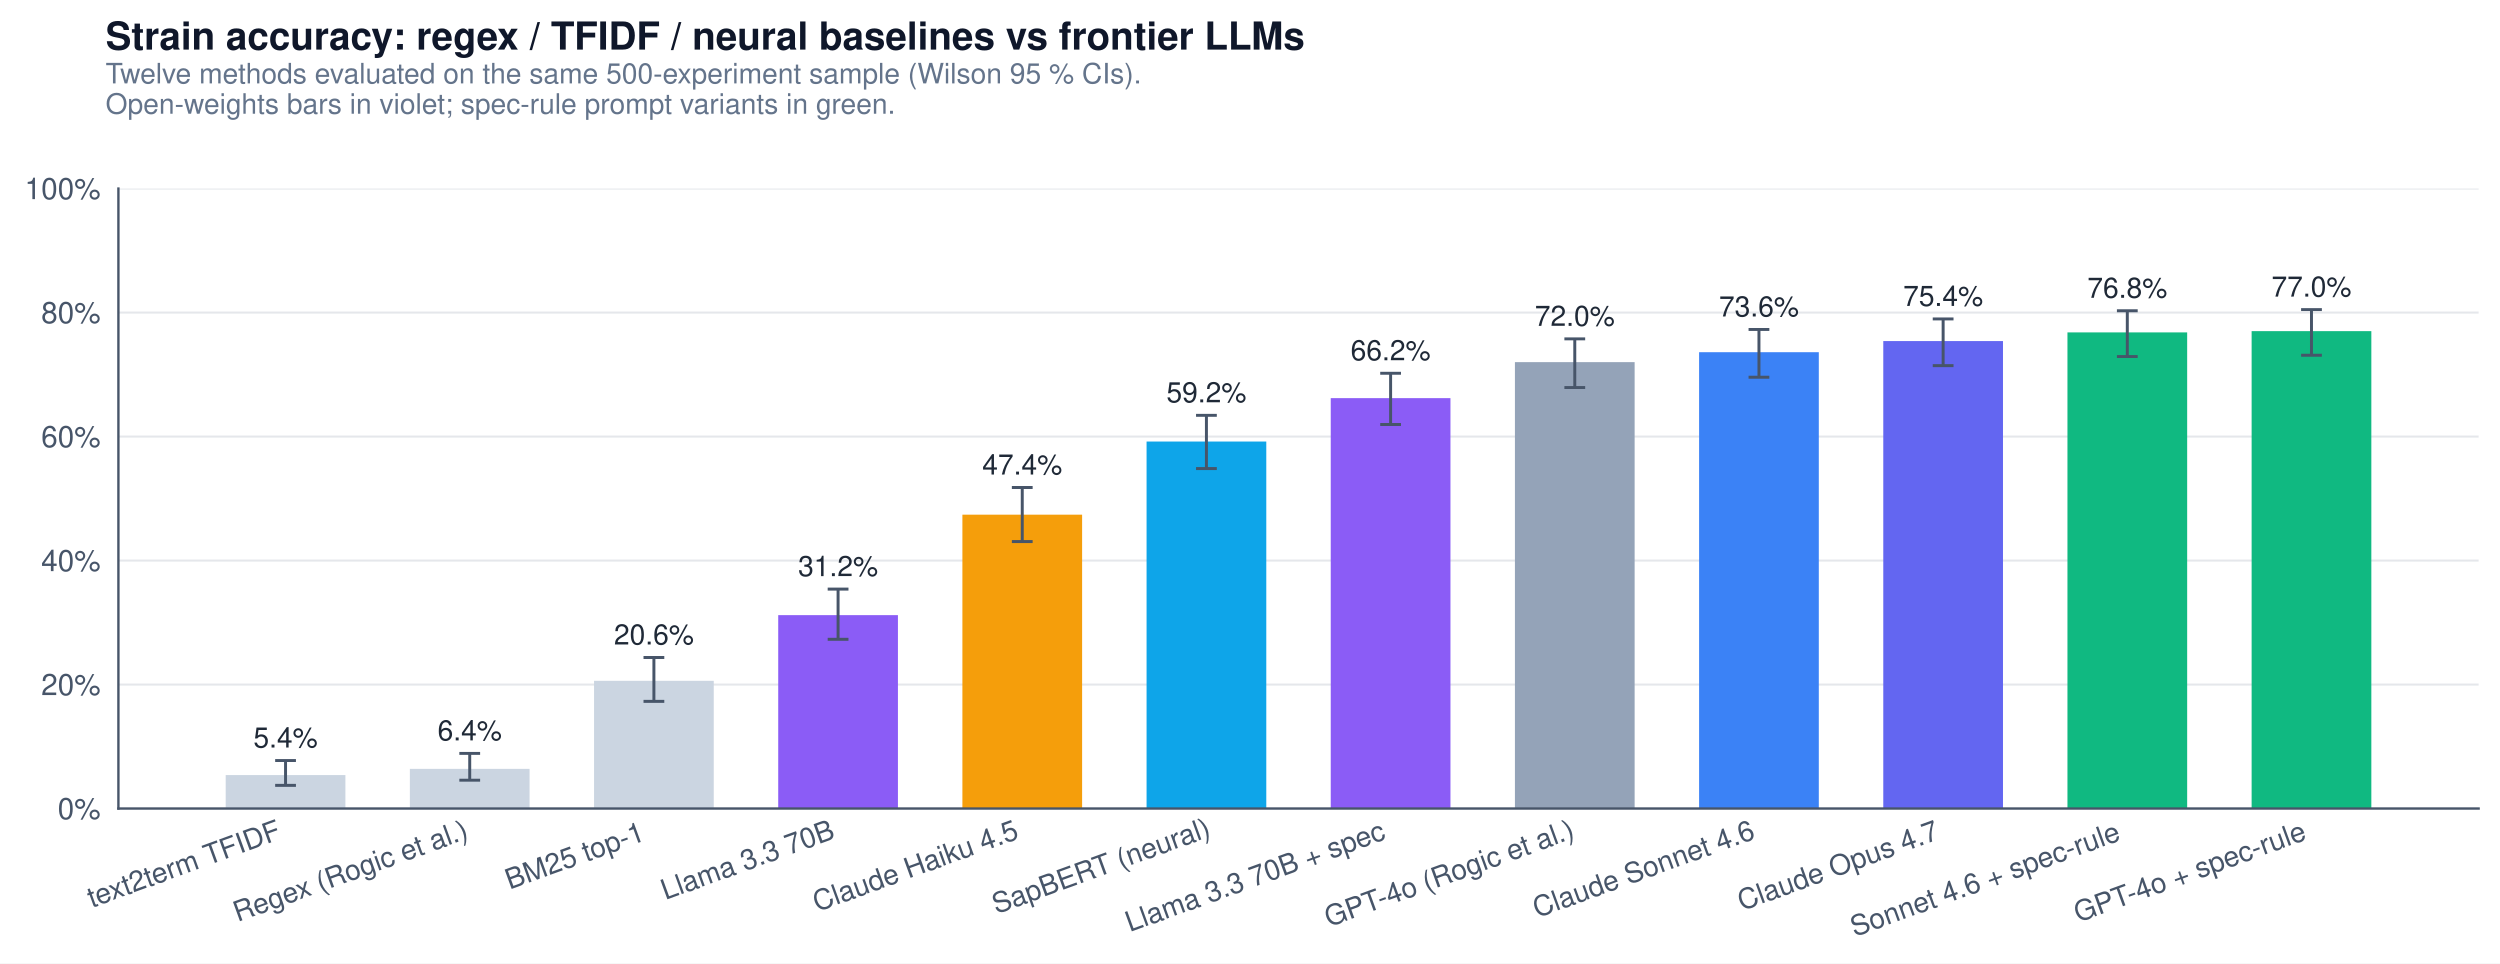
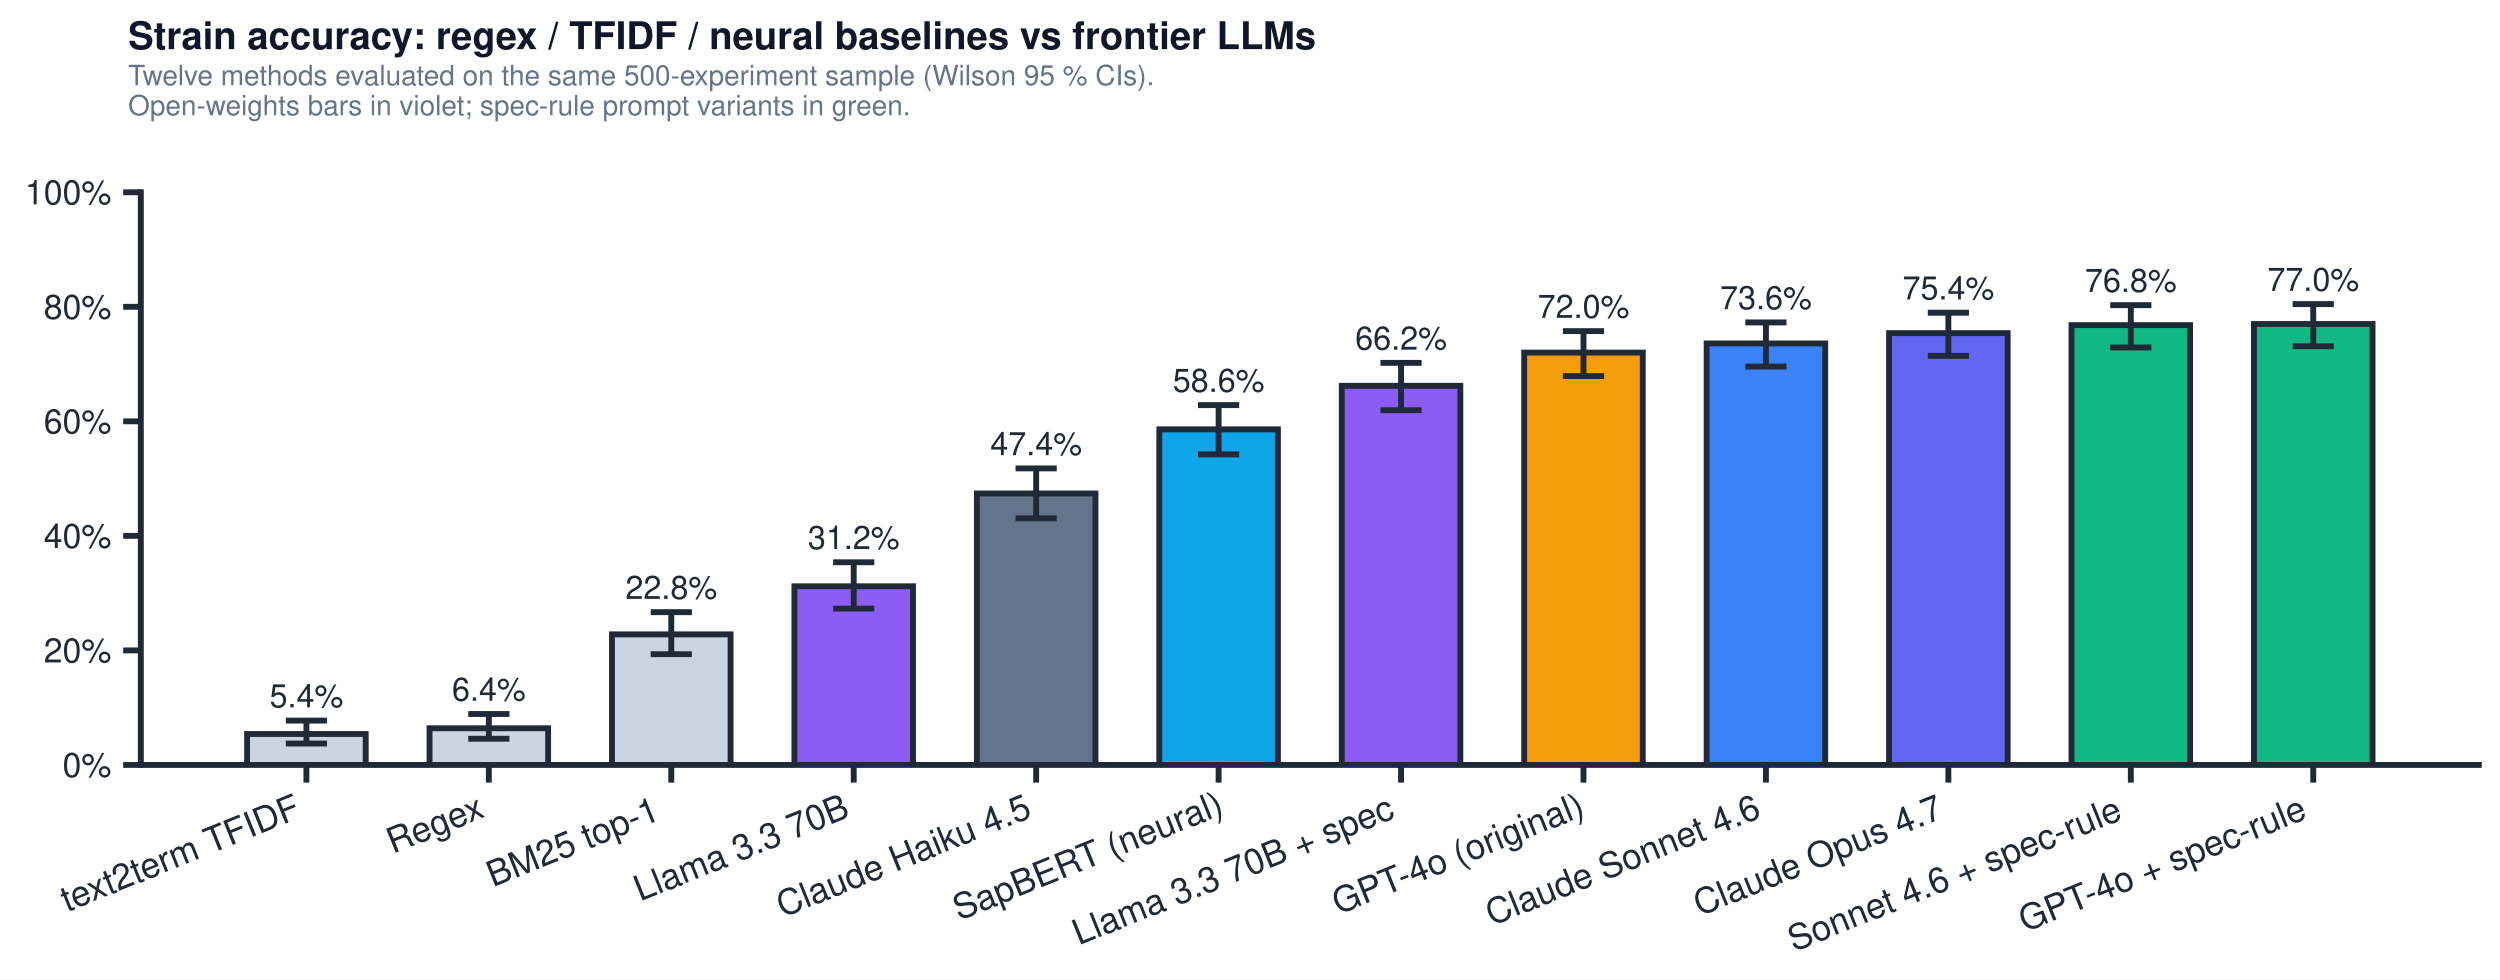
- <svg xmlns="http://www.w3.org/2000/svg" xmlns:xlink="http://www.w3.org/1999/xlink" width="841.958pt" height="324.473pt" viewBox="0 0 841.958 324.473" version="1.1">
+ <svg xmlns="http://www.w3.org/2000/svg" xmlns:xlink="http://www.w3.org/1999/xlink" width="849.96pt" height="333.001pt" viewBox="0 0 849.96 333.001" version="1.1">
  <defs>
    <style type="text/css">*{stroke-linejoin: round; stroke-linecap: butt}</style>
  </defs>
  <g id="figure_1">
    <g id="patch_1">
-       <path d="M 0 324.473  L 841.958 324.473  L 841.958 0  L 0 0  z " style="fill: #ffffff" />
+       <path d="M 0 333.001  L 849.96 333.001  L 849.96 0  L 0 0  z " style="fill: #ffffff" />
    </g>
    <g id="axes_1">
      <g id="patch_2">
-         <path d="M 39.878 272.302  L 834.758 272.302  L 834.758 63.502  L 39.878 63.502  z " style="fill: #ffffff" />
+         <path d="M 47.88 260.062  L 842.76 260.062  L 842.76 65.374  L 47.88 65.374  z " style="fill: #ffffff" />
      </g>
      <g id="matplotlib.axis_1">
        <g id="xtick_1">
-           <g id="line2d_1" />
+           <g id="line2d_1">
+             <defs>
+               <path id="mbafbcba6e6" d="M 0 0  L 0 6  " style="stroke: #1f2937; stroke-width: 2" />
+             </defs>
+             <g>
+               <use xlink:href="#mbafbcba6e6" x="104.17" y="260.062" style="fill: #1f2937; stroke: #1f2937; stroke-width: 2" />
+             </g>
+           </g>
          <g id="text_1">
-             <text style="fill: #475569; font: 9.5px 'Helvetica Neue', 'Helvetica', 'Arial', 'DejaVu Sans'" transform="translate(30.87613 305.7079) rotate(-20)">text2term TFIDF</text>
+             <text style="fill: #1f2937; font: 12px 'Helvetica Neue', 'Helvetica', 'Arial', 'DejaVu Sans'" transform="translate(22.70585 310.0626) rotate(-22)">text2term TFIDF</text>
          </g>
        </g>
        <g id="xtick_2">
-           <g id="line2d_2" />
+           <g id="line2d_2">
+             <g>
+               <use xlink:href="#mbafbcba6e6" x="166.197" y="260.062" style="fill: #1f2937; stroke: #1f2937; stroke-width: 2" />
+             </g>
+           </g>
          <g id="text_2">
-             <text style="fill: #475569; font: 9.5px 'Helvetica Neue', 'Helvetica', 'Arial', 'DejaVu Sans'" transform="translate(79.98983 310.5445) rotate(-20)">Regex (Rogic et al.)</text>
+             <text style="fill: #1f2937; font: 12px 'Helvetica Neue', 'Helvetica', 'Arial', 'DejaVu Sans'" transform="translate(133.5353 290.3235) rotate(-22)">Regex</text>
          </g>
        </g>
        <g id="xtick_3">
-           <g id="line2d_3" />
+           <g id="line2d_3">
+             <g>
+               <use xlink:href="#mbafbcba6e6" x="228.224" y="260.062" style="fill: #1f2937; stroke: #1f2937; stroke-width: 2" />
+             </g>
+           </g>
          <g id="text_3">
-             <text style="fill: #475569; font: 9.5px 'Helvetica Neue', 'Helvetica', 'Arial', 'DejaVu Sans'" transform="translate(171.6188 299.634) rotate(-20)">BM25 top-1</text>
+             <text style="fill: #1f2937; font: 12px 'Helvetica Neue', 'Helvetica', 'Arial', 'DejaVu Sans'" transform="translate(167.5595 301.6593) rotate(-22)">BM25 top-1</text>
          </g>
        </g>
        <g id="xtick_4">
-           <g id="line2d_4" />
+           <g id="line2d_4">
+             <g>
+               <use xlink:href="#mbafbcba6e6" x="290.252" y="260.062" style="fill: #1f2937; stroke: #1f2937; stroke-width: 2" />
+             </g>
+           </g>
          <g id="text_4">
-             <text style="fill: #475569; font: 9.5px 'Helvetica Neue', 'Helvetica', 'Arial', 'DejaVu Sans'" transform="translate(224.0509 303.1263) rotate(-20)">Llama 3.3 70B</text>
+             <text style="fill: #1f2937; font: 12px 'Helvetica Neue', 'Helvetica', 'Arial', 'DejaVu Sans'" transform="translate(217.6279 306.491) rotate(-22)">Llama 3.3 70B</text>
          </g>
        </g>
        <g id="xtick_5">
-           <g id="line2d_5" />
+           <g id="line2d_5">
+             <g>
+               <use xlink:href="#mbafbcba6e6" x="352.279" y="260.062" style="fill: #1f2937; stroke: #1f2937; stroke-width: 2" />
+             </g>
+           </g>
          <g id="text_5">
-             <text style="fill: #475569; font: 9.5px 'Helvetica Neue', 'Helvetica', 'Arial', 'DejaVu Sans'" transform="translate(275.176 307.0944) rotate(-20)">Claude Haiku 4.5</text>
+             <text style="fill: #1f2937; font: 12px 'Helvetica Neue', 'Helvetica', 'Arial', 'DejaVu Sans'" transform="translate(266.0673 311.9809) rotate(-22)">Claude Haiku 4.5</text>
          </g>
        </g>
        <g id="xtick_6">
-           <g id="line2d_6" />
+           <g id="line2d_6">
+             <g>
+               <use xlink:href="#mbafbcba6e6" x="414.306" y="260.062" style="fill: #1f2937; stroke: #1f2937; stroke-width: 2" />
+             </g>
+           </g>
          <g id="text_6">
-             <text style="fill: #475569; font: 9.5px 'Helvetica Neue', 'Helvetica', 'Arial', 'DejaVu Sans'" transform="translate(335.5644 307.8416) rotate(-20)">SapBERT (neural)</text>
+             <text style="fill: #1f2937; font: 12px 'Helvetica Neue', 'Helvetica', 'Arial', 'DejaVu Sans'" transform="translate(326.0519 312.9939) rotate(-22)">SapBERT (neural)</text>
          </g>
        </g>
        <g id="xtick_7">
-           <g id="line2d_7" />
+           <g id="line2d_7">
+             <g>
+               <use xlink:href="#mbafbcba6e6" x="476.334" y="260.062" style="fill: #1f2937; stroke: #1f2937; stroke-width: 2" />
+             </g>
+           </g>
          <g id="text_7">
-             <text style="fill: #475569; font: 9.5px 'Helvetica Neue', 'Helvetica', 'Arial', 'DejaVu Sans'" transform="translate(380.4684 313.9233) rotate(-20)">Llama 3.3 70B + spec</text>
+             <text style="fill: #1f2937; font: 12px 'Helvetica Neue', 'Helvetica', 'Arial', 'DejaVu Sans'" transform="translate(366.7378 321.4287) rotate(-22)">Llama 3.3 70B + spec</text>
          </g>
        </g>
        <g id="xtick_8">
-           <g id="line2d_8" />
+           <g id="line2d_8">
+             <g>
+               <use xlink:href="#mbafbcba6e6" x="538.361" y="260.062" style="fill: #1f2937; stroke: #1f2937; stroke-width: 2" />
+             </g>
+           </g>
          <g id="text_8">
-             <text style="fill: #475569; font: 9.5px 'Helvetica Neue', 'Helvetica', 'Arial', 'DejaVu Sans'" transform="translate(447.5088 312.2351) rotate(-20)">GPT-4o (Rogic et al.)</text>
+             <text style="fill: #1f2937; font: 12px 'Helvetica Neue', 'Helvetica', 'Arial', 'DejaVu Sans'" transform="translate(455.0019 310.9942) rotate(-22)">GPT-4o (original)</text>
          </g>
        </g>
        <g id="xtick_9">
-           <g id="line2d_9" />
+           <g id="line2d_9">
+             <g>
+               <use xlink:href="#mbafbcba6e6" x="600.388" y="260.062" style="fill: #1f2937; stroke: #1f2937; stroke-width: 2" />
+             </g>
+           </g>
          <g id="text_9">
-             <text style="fill: #475569; font: 9.5px 'Helvetica Neue', 'Helvetica', 'Arial', 'DejaVu Sans'" transform="translate(517.6626 309.1409) rotate(-20)">Claude Sonnet 4.6</text>
+             <text style="fill: #1f2937; font: 12px 'Helvetica Neue', 'Helvetica', 'Arial', 'DejaVu Sans'" transform="translate(507.1688 314.8122) rotate(-22)">Claude Sonnet 4.6</text>
          </g>
        </g>
        <g id="xtick_10">
-           <g id="line2d_10" />
+           <g id="line2d_10">
+             <g>
+               <use xlink:href="#mbafbcba6e6" x="662.415" y="260.062" style="fill: #1f2937; stroke: #1f2937; stroke-width: 2" />
+             </g>
+           </g>
          <g id="text_10">
-             <text style="fill: #475569; font: 9.5px 'Helvetica Neue', 'Helvetica', 'Arial', 'DejaVu Sans'" transform="translate(586.6265 306.7668) rotate(-20)">Claude Opus 4.7</text>
+             <text style="fill: #1f2937; font: 12px 'Helvetica Neue', 'Helvetica', 'Arial', 'DejaVu Sans'" transform="translate(577.8415 311.507) rotate(-22)">Claude Opus 4.7</text>
          </g>
        </g>
        <g id="xtick_11">
-           <g id="line2d_11" />
+           <g id="line2d_11">
+             <g>
+               <use xlink:href="#mbafbcba6e6" x="724.443" y="260.062" style="fill: #1f2937; stroke: #1f2937; stroke-width: 2" />
+             </g>
+           </g>
          <g id="text_11">
-             <text style="fill: #475569; font: 9.5px 'Helvetica Neue', 'Helvetica', 'Arial', 'DejaVu Sans'" transform="translate(624.6219 315.5138) rotate(-20)">Sonnet 4.6 + spec-rule</text>
+             <text style="fill: #1f2937; font: 12px 'Helvetica Neue', 'Helvetica', 'Arial', 'DejaVu Sans'" transform="translate(609.9167 323.6084) rotate(-22)">Sonnet 4.6 + spec-rule</text>
          </g>
        </g>
        <g id="xtick_12">
-           <g id="line2d_12" />
+           <g id="line2d_12">
+             <g>
+               <use xlink:href="#mbafbcba6e6" x="786.47" y="260.062" style="fill: #1f2937; stroke: #1f2937; stroke-width: 2" />
+             </g>
+           </g>
          <g id="text_12">
-             <text style="fill: #475569; font: 9.5px 'Helvetica Neue', 'Helvetica', 'Arial', 'DejaVu Sans'" transform="translate(699.8822 310.6973) rotate(-20)">GPT-4o + spec-rule</text>
+             <text style="fill: #1f2937; font: 12px 'Helvetica Neue', 'Helvetica', 'Arial', 'DejaVu Sans'" transform="translate(688.4369 316.9449) rotate(-22)">GPT-4o + spec-rule</text>
          </g>
        </g>
      </g>
      <g id="matplotlib.axis_2">
        <g id="ytick_1">
          <g id="line2d_13">
-             <path d="M 39.878 272.302  L 834.758 272.302  " clip-path="url(#p7a243abaf8)" style="fill: none; stroke: #e5e7eb; stroke-width: 0.7; stroke-linecap: square" />
-           </g>
-           <g id="line2d_14" />
+             <defs>
+               <path id="ma6d5a90ddc" d="M 0 0  L -6 0  " style="stroke: #1f2937; stroke-width: 2" />
+             </defs>
+             <g>
+               <use xlink:href="#ma6d5a90ddc" x="47.88" y="260.062" style="fill: #1f2937; stroke: #1f2937; stroke-width: 2" />
+             </g>
+           </g>
          <g id="text_13">
-             <text style="fill: #475569; font: 10px 'Helvetica Neue', 'Helvetica', 'Arial', 'DejaVu Sans'; text-anchor: end" x="33.878" y="275.873" transform="rotate(-0 33.87812 275.8725)">0%</text>
+             <text style="fill: #1f2937; font: 11.5px 'Helvetica Neue', 'Helvetica', 'Arial', 'DejaVu Sans'; text-anchor: end" x="37.88" y="264.168" transform="rotate(-0 37.87984 264.168)">0%</text>
          </g>
        </g>
        <g id="ytick_2">
+           <g id="line2d_14">
+             <g>
+               <use xlink:href="#ma6d5a90ddc" x="47.88" y="221.125" style="fill: #1f2937; stroke: #1f2937; stroke-width: 2" />
+             </g>
+           </g>
+           <g id="text_14">
+             <text style="fill: #1f2937; font: 11.5px 'Helvetica Neue', 'Helvetica', 'Arial', 'DejaVu Sans'; text-anchor: end" x="37.88" y="225.23" transform="rotate(-0 37.87984 225.2304)">20%</text>
+           </g>
+         </g>
+         <g id="ytick_3">
          <g id="line2d_15">
-             <path d="M 39.878 230.542  L 834.758 230.542  " clip-path="url(#p7a243abaf8)" style="fill: none; stroke: #e5e7eb; stroke-width: 0.7; stroke-linecap: square" />
-           </g>
-           <g id="line2d_16" />
-           <g id="text_14">
-             <text style="fill: #475569; font: 10px 'Helvetica Neue', 'Helvetica', 'Arial', 'DejaVu Sans'; text-anchor: end" x="33.878" y="234.113" transform="rotate(-0 33.87812 234.1125)">20%</text>
-           </g>
-         </g>
-         <g id="ytick_3">
+             <g>
+               <use xlink:href="#ma6d5a90ddc" x="47.88" y="182.187" style="fill: #1f2937; stroke: #1f2937; stroke-width: 2" />
+             </g>
+           </g>
+           <g id="text_15">
+             <text style="fill: #1f2937; font: 11.5px 'Helvetica Neue', 'Helvetica', 'Arial', 'DejaVu Sans'; text-anchor: end" x="37.88" y="186.293" transform="rotate(-0 37.87984 186.2928)">40%</text>
+           </g>
+         </g>
+         <g id="ytick_4">
+           <g id="line2d_16">
+             <g>
+               <use xlink:href="#ma6d5a90ddc" x="47.88" y="143.249" style="fill: #1f2937; stroke: #1f2937; stroke-width: 2" />
+             </g>
+           </g>
+           <g id="text_16">
+             <text style="fill: #1f2937; font: 11.5px 'Helvetica Neue', 'Helvetica', 'Arial', 'DejaVu Sans'; text-anchor: end" x="37.88" y="147.355" transform="rotate(-0 37.87984 147.3552)">60%</text>
+           </g>
+         </g>
+         <g id="ytick_5">
          <g id="line2d_17">
-             <path d="M 39.878 188.782  L 834.758 188.782  " clip-path="url(#p7a243abaf8)" style="fill: none; stroke: #e5e7eb; stroke-width: 0.7; stroke-linecap: square" />
-           </g>
-           <g id="line2d_18" />
-           <g id="text_15">
-             <text style="fill: #475569; font: 10px 'Helvetica Neue', 'Helvetica', 'Arial', 'DejaVu Sans'; text-anchor: end" x="33.878" y="192.352" transform="rotate(-0 33.87812 192.3525)">40%</text>
-           </g>
-         </g>
-         <g id="ytick_4">
-           <g id="line2d_19">
-             <path d="M 39.878 147.022  L 834.758 147.022  " clip-path="url(#p7a243abaf8)" style="fill: none; stroke: #e5e7eb; stroke-width: 0.7; stroke-linecap: square" />
-           </g>
-           <g id="line2d_20" />
-           <g id="text_16">
-             <text style="fill: #475569; font: 10px 'Helvetica Neue', 'Helvetica', 'Arial', 'DejaVu Sans'; text-anchor: end" x="33.878" y="150.593" transform="rotate(-0 33.87812 150.5925)">60%</text>
-           </g>
-         </g>
-         <g id="ytick_5">
-           <g id="line2d_21">
-             <path d="M 39.878 105.262  L 834.758 105.262  " clip-path="url(#p7a243abaf8)" style="fill: none; stroke: #e5e7eb; stroke-width: 0.7; stroke-linecap: square" />
-           </g>
-           <g id="line2d_22" />
+             <g>
+               <use xlink:href="#ma6d5a90ddc" x="47.88" y="104.312" style="fill: #1f2937; stroke: #1f2937; stroke-width: 2" />
+             </g>
+           </g>
          <g id="text_17">
-             <text style="fill: #475569; font: 10px 'Helvetica Neue', 'Helvetica', 'Arial', 'DejaVu Sans'; text-anchor: end" x="33.878" y="108.832" transform="rotate(-0 33.87812 108.8325)">80%</text>
+             <text style="fill: #1f2937; font: 11.5px 'Helvetica Neue', 'Helvetica', 'Arial', 'DejaVu Sans'; text-anchor: end" x="37.88" y="108.418" transform="rotate(-0 37.87984 108.4176)">80%</text>
          </g>
        </g>
        <g id="ytick_6">
-           <g id="line2d_23">
-             <path d="M 39.878 63.502  L 834.758 63.502  " clip-path="url(#p7a243abaf8)" style="fill: none; stroke: #e5e7eb; stroke-width: 0.7; stroke-linecap: square" />
-           </g>
-           <g id="line2d_24" />
+           <g id="line2d_18">
+             <g>
+               <use xlink:href="#ma6d5a90ddc" x="47.88" y="65.374" style="fill: #1f2937; stroke: #1f2937; stroke-width: 2" />
+             </g>
+           </g>
          <g id="text_18">
-             <text style="fill: #475569; font: 10px 'Helvetica Neue', 'Helvetica', 'Arial', 'DejaVu Sans'; text-anchor: end" x="33.878" y="67.073" transform="rotate(-0 33.87812 67.0725)">100%</text>
+             <text style="fill: #1f2937; font: 11.5px 'Helvetica Neue', 'Helvetica', 'Arial', 'DejaVu Sans'; text-anchor: end" x="37.88" y="69.48" transform="rotate(-0 37.87984 69.48005)">100%</text>
          </g>
        </g>
      </g>
      <g id="patch_3">
-         <path d="M 76.009 272.302  L 116.327 272.302  L 116.327 261.027  L 76.009 261.027  z " clip-path="url(#p7a243abaf8)" style="fill: #cbd5e1" />
+         <path d="M 84.011 260.062  L 124.329 260.062  L 124.329 249.549  L 84.011 249.549  z " clip-path="url(#pea97a8ab54)" style="fill: #cbd5e1; stroke: #1f2937; stroke-width: 2; stroke-linejoin: miter" />
      </g>
      <g id="patch_4">
-         <path d="M 138.036 272.302  L 178.354 272.302  L 178.354 258.939  L 138.036 258.939  z " clip-path="url(#p7a243abaf8)" style="fill: #cbd5e1" />
+         <path d="M 146.038 260.062  L 186.356 260.062  L 186.356 247.602  L 146.038 247.602  z " clip-path="url(#pea97a8ab54)" style="fill: #cbd5e1; stroke: #1f2937; stroke-width: 2; stroke-linejoin: miter" />
      </g>
      <g id="patch_5">
-         <path d="M 200.064 272.302  L 240.381 272.302  L 240.381 229.289  L 200.064 229.289  z " clip-path="url(#p7a243abaf8)" style="fill: #cbd5e1" />
+         <path d="M 208.065 260.062  L 248.383 260.062  L 248.383 215.673  L 208.065 215.673  z " clip-path="url(#pea97a8ab54)" style="fill: #cbd5e1; stroke: #1f2937; stroke-width: 2; stroke-linejoin: miter" />
      </g>
      <g id="patch_6">
-         <path d="M 262.091 272.302  L 302.409 272.302  L 302.409 207.157  L 262.091 207.157  z " clip-path="url(#p7a243abaf8)" style="fill: #8b5cf6" />
+         <path d="M 270.093 260.062  L 310.41 260.062  L 310.41 199.32  L 270.093 199.32  z " clip-path="url(#pea97a8ab54)" style="fill: #8b5cf6; stroke: #1f2937; stroke-width: 2; stroke-linejoin: miter" />
      </g>
      <g id="patch_7">
-         <path d="M 324.118 272.302  L 364.436 272.302  L 364.436 173.331  L 324.118 173.331  z " clip-path="url(#p7a243abaf8)" style="fill: #f59e0b" />
+         <path d="M 332.12 260.062  L 372.438 260.062  L 372.438 167.78  L 332.12 167.78  z " clip-path="url(#pea97a8ab54)" style="fill: #64748b; stroke: #1f2937; stroke-width: 2; stroke-linejoin: miter" />
      </g>
      <g id="patch_8">
-         <path d="M 386.146 272.302  L 426.463 272.302  L 426.463 148.693  L 386.146 148.693  z " clip-path="url(#p7a243abaf8)" style="fill: #0ea5e9" />
+         <path d="M 394.147 260.062  L 434.465 260.062  L 434.465 145.975  L 394.147 145.975  z " clip-path="url(#pea97a8ab54)" style="fill: #0ea5e9; stroke: #1f2937; stroke-width: 2; stroke-linejoin: miter" />
      </g>
      <g id="patch_9">
-         <path d="M 448.173 272.302  L 488.491 272.302  L 488.491 134.077  L 448.173 134.077  z " clip-path="url(#p7a243abaf8)" style="fill: #8b5cf6" />
+         <path d="M 456.175 260.062  L 496.492 260.062  L 496.492 131.179  L 456.175 131.179  z " clip-path="url(#pea97a8ab54)" style="fill: #8b5cf6; stroke: #1f2937; stroke-width: 2; stroke-linejoin: miter" />
      </g>
      <g id="patch_10">
-         <path d="M 510.2 272.302  L 550.518 272.302  L 550.518 121.966  L 510.2 121.966  z " clip-path="url(#p7a243abaf8)" style="fill: #94a3b8" />
+         <path d="M 518.202 260.062  L 558.52 260.062  L 558.52 119.887  L 518.202 119.887  z " clip-path="url(#pea97a8ab54)" style="fill: #f59e0b; stroke: #1f2937; stroke-width: 2; stroke-linejoin: miter" />
      </g>
      <g id="patch_11">
-         <path d="M 572.228 272.302  L 612.545 272.302  L 612.545 118.625  L 572.228 118.625  z " clip-path="url(#p7a243abaf8)" style="fill: #3b82f6" />
+         <path d="M 580.229 260.062  L 620.547 260.062  L 620.547 116.772  L 580.229 116.772  z " clip-path="url(#pea97a8ab54)" style="fill: #3b82f6; stroke: #1f2937; stroke-width: 2; stroke-linejoin: miter" />
      </g>
      <g id="patch_12">
-         <path d="M 634.255 272.302  L 674.573 272.302  L 674.573 114.867  L 634.255 114.867  z " clip-path="url(#p7a243abaf8)" style="fill: #6366f1" />
+         <path d="M 642.257 260.062  L 682.574 260.062  L 682.574 113.267  L 642.257 113.267  z " clip-path="url(#pea97a8ab54)" style="fill: #6366f1; stroke: #1f2937; stroke-width: 2; stroke-linejoin: miter" />
      </g>
      <g id="patch_13">
-         <path d="M 696.282 272.302  L 736.6 272.302  L 736.6 111.944  L 696.282 111.944  z " clip-path="url(#p7a243abaf8)" style="fill: #10b981" />
+         <path d="M 704.284 260.062  L 744.602 260.062  L 744.602 110.542  L 704.284 110.542  z " clip-path="url(#pea97a8ab54)" style="fill: #10b981; stroke: #1f2937; stroke-width: 2; stroke-linejoin: miter" />
      </g>
      <g id="patch_14">
-         <path d="M 758.309 272.302  L 798.627 272.302  L 798.627 111.526  L 758.309 111.526  z " clip-path="url(#p7a243abaf8)" style="fill: #10b981" />
+         <path d="M 766.311 260.062  L 806.629 260.062  L 806.629 110.152  L 766.311 110.152  z " clip-path="url(#pea97a8ab54)" style="fill: #10b981; stroke: #1f2937; stroke-width: 2; stroke-linejoin: miter" />
      </g>
      <g id="LineCollection_1">
-         <path d="M 96.168 264.498  L 96.168 256.135  " clip-path="url(#p7a243abaf8)" style="fill: none; stroke: #475569" />
-         <path d="M 158.195 262.761  L 158.195 253.729  " clip-path="url(#p7a243abaf8)" style="fill: none; stroke: #475569" />
-         <path d="M 220.223 236.21  L 220.223 221.433  " clip-path="url(#p7a243abaf8)" style="fill: none; stroke: #475569" />
-         <path d="M 282.25 215.31  L 282.25 198.405  " clip-path="url(#p7a243abaf8)" style="fill: none; stroke: #475569" />
-         <path d="M 344.277 182.393  L 344.277 164.186  " clip-path="url(#p7a243abaf8)" style="fill: none; stroke: #475569" />
-         <path d="M 406.304 157.801  L 406.304 139.877  " clip-path="url(#p7a243abaf8)" style="fill: none; stroke: #475569" />
-         <path d="M 468.332 142.963  L 468.332 125.706  " clip-path="url(#p7a243abaf8)" style="fill: none; stroke: #475569" />
-         <path d="M 530.359 130.51  L 530.359 114.123  " clip-path="url(#p7a243abaf8)" style="fill: none; stroke: #475569" />
-         <path d="M 592.386 127.047  L 592.386 110.956  " clip-path="url(#p7a243abaf8)" style="fill: none; stroke: #475569" />
-         <path d="M 654.414 123.134  L 654.414 107.409  " clip-path="url(#p7a243abaf8)" style="fill: none; stroke: #475569" />
-         <path d="M 716.441 120.078  L 716.441 104.663  " clip-path="url(#p7a243abaf8)" style="fill: none; stroke: #475569" />
-         <path d="M 778.468 119.641  L 778.468 104.271  " clip-path="url(#p7a243abaf8)" style="fill: none; stroke: #475569" />
-       </g>
-       <g id="line2d_25">
+         <path d="M 104.17 252.786  L 104.17 244.988  " clip-path="url(#pea97a8ab54)" style="fill: none; stroke: #1f2937; stroke-width: 2" />
+         <path d="M 166.197 251.166  L 166.197 242.744  " clip-path="url(#pea97a8ab54)" style="fill: none; stroke: #1f2937; stroke-width: 2" />
+         <path d="M 228.224 222.413  L 228.224 208.126  " clip-path="url(#pea97a8ab54)" style="fill: none; stroke: #1f2937; stroke-width: 2" />
+         <path d="M 290.252 206.922  L 290.252 191.159  " clip-path="url(#pea97a8ab54)" style="fill: none; stroke: #1f2937; stroke-width: 2" />
+         <path d="M 352.279 176.23  L 352.279 159.253  " clip-path="url(#pea97a8ab54)" style="fill: none; stroke: #1f2937; stroke-width: 2" />
+         <path d="M 414.306 154.477  L 414.306 137.728  " clip-path="url(#pea97a8ab54)" style="fill: none; stroke: #1f2937; stroke-width: 2" />
+         <path d="M 476.334 139.464  L 476.334 123.374  " clip-path="url(#pea97a8ab54)" style="fill: none; stroke: #1f2937; stroke-width: 2" />
+         <path d="M 538.361 127.853  L 538.361 112.573  " clip-path="url(#pea97a8ab54)" style="fill: none; stroke: #1f2937; stroke-width: 2" />
+         <path d="M 600.388 124.624  L 600.388 109.62  " clip-path="url(#pea97a8ab54)" style="fill: none; stroke: #1f2937; stroke-width: 2" />
+         <path d="M 662.415 120.976  L 662.415 106.313  " clip-path="url(#pea97a8ab54)" style="fill: none; stroke: #1f2937; stroke-width: 2" />
+         <path d="M 724.443 118.126  L 724.443 103.753  " clip-path="url(#pea97a8ab54)" style="fill: none; stroke: #1f2937; stroke-width: 2" />
+         <path d="M 786.47 117.719  L 786.47 103.388  " clip-path="url(#pea97a8ab54)" style="fill: none; stroke: #1f2937; stroke-width: 2" />
+       </g>
+       <g id="line2d_19">
        <defs>
-           <path id="m2adcb0b480" d="M 3.5 0  L -3.5 -0  " style="stroke: #475569" />
+           <path id="m2c630ae61c" d="M 7 0  L -7 -0  " style="stroke: #1f2937; stroke-width: 2" />
        </defs>
-         <g clip-path="url(#p7a243abaf8)">
-           <use xlink:href="#m2adcb0b480" x="96.168" y="264.498" style="fill: #475569; stroke: #475569" />
-           <use xlink:href="#m2adcb0b480" x="158.195" y="262.761" style="fill: #475569; stroke: #475569" />
-           <use xlink:href="#m2adcb0b480" x="220.223" y="236.21" style="fill: #475569; stroke: #475569" />
-           <use xlink:href="#m2adcb0b480" x="282.25" y="215.31" style="fill: #475569; stroke: #475569" />
-           <use xlink:href="#m2adcb0b480" x="344.277" y="182.393" style="fill: #475569; stroke: #475569" />
-           <use xlink:href="#m2adcb0b480" x="406.304" y="157.801" style="fill: #475569; stroke: #475569" />
-           <use xlink:href="#m2adcb0b480" x="468.332" y="142.963" style="fill: #475569; stroke: #475569" />
-           <use xlink:href="#m2adcb0b480" x="530.359" y="130.51" style="fill: #475569; stroke: #475569" />
-           <use xlink:href="#m2adcb0b480" x="592.386" y="127.047" style="fill: #475569; stroke: #475569" />
-           <use xlink:href="#m2adcb0b480" x="654.414" y="123.134" style="fill: #475569; stroke: #475569" />
-           <use xlink:href="#m2adcb0b480" x="716.441" y="120.078" style="fill: #475569; stroke: #475569" />
-           <use xlink:href="#m2adcb0b480" x="778.468" y="119.641" style="fill: #475569; stroke: #475569" />
-         </g>
-       </g>
-       <g id="line2d_26">
-         <g clip-path="url(#p7a243abaf8)">
-           <use xlink:href="#m2adcb0b480" x="96.168" y="256.135" style="fill: #475569; stroke: #475569" />
-           <use xlink:href="#m2adcb0b480" x="158.195" y="253.729" style="fill: #475569; stroke: #475569" />
-           <use xlink:href="#m2adcb0b480" x="220.223" y="221.433" style="fill: #475569; stroke: #475569" />
-           <use xlink:href="#m2adcb0b480" x="282.25" y="198.405" style="fill: #475569; stroke: #475569" />
-           <use xlink:href="#m2adcb0b480" x="344.277" y="164.186" style="fill: #475569; stroke: #475569" />
-           <use xlink:href="#m2adcb0b480" x="406.304" y="139.877" style="fill: #475569; stroke: #475569" />
-           <use xlink:href="#m2adcb0b480" x="468.332" y="125.706" style="fill: #475569; stroke: #475569" />
-           <use xlink:href="#m2adcb0b480" x="530.359" y="114.123" style="fill: #475569; stroke: #475569" />
-           <use xlink:href="#m2adcb0b480" x="592.386" y="110.956" style="fill: #475569; stroke: #475569" />
-           <use xlink:href="#m2adcb0b480" x="654.414" y="107.409" style="fill: #475569; stroke: #475569" />
-           <use xlink:href="#m2adcb0b480" x="716.441" y="104.663" style="fill: #475569; stroke: #475569" />
-           <use xlink:href="#m2adcb0b480" x="778.468" y="104.271" style="fill: #475569; stroke: #475569" />
+         <g clip-path="url(#pea97a8ab54)">
+           <use xlink:href="#m2c630ae61c" x="104.17" y="252.786" style="fill: #1f2937; stroke: #1f2937; stroke-width: 2" />
+           <use xlink:href="#m2c630ae61c" x="166.197" y="251.166" style="fill: #1f2937; stroke: #1f2937; stroke-width: 2" />
+           <use xlink:href="#m2c630ae61c" x="228.224" y="222.413" style="fill: #1f2937; stroke: #1f2937; stroke-width: 2" />
+           <use xlink:href="#m2c630ae61c" x="290.252" y="206.922" style="fill: #1f2937; stroke: #1f2937; stroke-width: 2" />
+           <use xlink:href="#m2c630ae61c" x="352.279" y="176.23" style="fill: #1f2937; stroke: #1f2937; stroke-width: 2" />
+           <use xlink:href="#m2c630ae61c" x="414.306" y="154.477" style="fill: #1f2937; stroke: #1f2937; stroke-width: 2" />
+           <use xlink:href="#m2c630ae61c" x="476.334" y="139.464" style="fill: #1f2937; stroke: #1f2937; stroke-width: 2" />
+           <use xlink:href="#m2c630ae61c" x="538.361" y="127.853" style="fill: #1f2937; stroke: #1f2937; stroke-width: 2" />
+           <use xlink:href="#m2c630ae61c" x="600.388" y="124.624" style="fill: #1f2937; stroke: #1f2937; stroke-width: 2" />
+           <use xlink:href="#m2c630ae61c" x="662.415" y="120.976" style="fill: #1f2937; stroke: #1f2937; stroke-width: 2" />
+           <use xlink:href="#m2c630ae61c" x="724.443" y="118.126" style="fill: #1f2937; stroke: #1f2937; stroke-width: 2" />
+           <use xlink:href="#m2c630ae61c" x="786.47" y="117.719" style="fill: #1f2937; stroke: #1f2937; stroke-width: 2" />
+         </g>
+       </g>
+       <g id="line2d_20">
+         <g clip-path="url(#pea97a8ab54)">
+           <use xlink:href="#m2c630ae61c" x="104.17" y="244.988" style="fill: #1f2937; stroke: #1f2937; stroke-width: 2" />
+           <use xlink:href="#m2c630ae61c" x="166.197" y="242.744" style="fill: #1f2937; stroke: #1f2937; stroke-width: 2" />
+           <use xlink:href="#m2c630ae61c" x="228.224" y="208.126" style="fill: #1f2937; stroke: #1f2937; stroke-width: 2" />
+           <use xlink:href="#m2c630ae61c" x="290.252" y="191.159" style="fill: #1f2937; stroke: #1f2937; stroke-width: 2" />
+           <use xlink:href="#m2c630ae61c" x="352.279" y="159.253" style="fill: #1f2937; stroke: #1f2937; stroke-width: 2" />
+           <use xlink:href="#m2c630ae61c" x="414.306" y="137.728" style="fill: #1f2937; stroke: #1f2937; stroke-width: 2" />
+           <use xlink:href="#m2c630ae61c" x="476.334" y="123.374" style="fill: #1f2937; stroke: #1f2937; stroke-width: 2" />
+           <use xlink:href="#m2c630ae61c" x="538.361" y="112.573" style="fill: #1f2937; stroke: #1f2937; stroke-width: 2" />
+           <use xlink:href="#m2c630ae61c" x="600.388" y="109.62" style="fill: #1f2937; stroke: #1f2937; stroke-width: 2" />
+           <use xlink:href="#m2c630ae61c" x="662.415" y="106.313" style="fill: #1f2937; stroke: #1f2937; stroke-width: 2" />
+           <use xlink:href="#m2c630ae61c" x="724.443" y="103.753" style="fill: #1f2937; stroke: #1f2937; stroke-width: 2" />
+           <use xlink:href="#m2c630ae61c" x="786.47" y="103.388" style="fill: #1f2937; stroke: #1f2937; stroke-width: 2" />
        </g>
      </g>
      <g id="patch_15">
-         <path d="M 39.878 272.302  L 39.878 63.502  " style="fill: none; stroke: #475569; stroke-width: 0.8; stroke-linejoin: miter; stroke-linecap: square" />
+         <path d="M 47.88 260.062  L 47.88 65.374  " style="fill: none; stroke: #1f2937; stroke-width: 2; stroke-linejoin: miter; stroke-linecap: square" />
      </g>
      <g id="patch_16">
-         <path d="M 39.878 272.302  L 834.758 272.302  " style="fill: none; stroke: #475569; stroke-width: 0.8; stroke-linejoin: miter; stroke-linecap: square" />
+         <path d="M 47.88 260.062  L 842.76 260.062  " style="fill: none; stroke: #1f2937; stroke-width: 2; stroke-linejoin: miter; stroke-linecap: square" />
      </g>
      <g id="text_19">
-         <text style="fill: #1f2937; font: 9.5px 'Helvetica Neue', 'Helvetica', 'Arial', 'DejaVu Sans'; text-anchor: middle" x="96.168" y="251.758" transform="rotate(-0 96.16791 251.758)">5.4%</text>
+         <text style="fill: #1f2937; font: 11px 'Helvetica Neue', 'Helvetica', 'Arial', 'DejaVu Sans'; text-anchor: middle" x="104.17" y="240.484" transform="rotate(-0 104.1696 240.4845)">5.4%</text>
      </g>
      <g id="text_20">
-         <text style="fill: #1f2937; font: 9.5px 'Helvetica Neue', 'Helvetica', 'Arial', 'DejaVu Sans'; text-anchor: middle" x="158.195" y="249.351" transform="rotate(-0 158.1952 249.3514)">6.4%</text>
+         <text style="fill: #1f2937; font: 11px 'Helvetica Neue', 'Helvetica', 'Arial', 'DejaVu Sans'; text-anchor: middle" x="166.197" y="238.241" transform="rotate(-0 166.1969 238.2405)">6.4%</text>
      </g>
      <g id="text_21">
-         <text style="fill: #1f2937; font: 9.5px 'Helvetica Neue', 'Helvetica', 'Arial', 'DejaVu Sans'; text-anchor: middle" x="220.223" y="217.055" transform="rotate(-0 220.2225 217.0554)">20.6%</text>
+         <text style="fill: #1f2937; font: 11px 'Helvetica Neue', 'Helvetica', 'Arial', 'DejaVu Sans'; text-anchor: middle" x="228.224" y="203.622" transform="rotate(-0 228.2243 203.6223)">22.8%</text>
      </g>
      <g id="text_22">
-         <text style="fill: #1f2937; font: 9.5px 'Helvetica Neue', 'Helvetica', 'Arial', 'DejaVu Sans'; text-anchor: middle" x="282.25" y="194.027" transform="rotate(-0 282.2498 194.0274)">31.2%</text>
+         <text style="fill: #1f2937; font: 11px 'Helvetica Neue', 'Helvetica', 'Arial', 'DejaVu Sans'; text-anchor: middle" x="290.252" y="186.656" transform="rotate(-0 290.2516 186.6557)">31.2%</text>
      </g>
      <g id="text_23">
-         <text style="fill: #1f2937; font: 9.5px 'Helvetica Neue', 'Helvetica', 'Arial', 'DejaVu Sans'; text-anchor: middle" x="344.277" y="159.808" transform="rotate(-0 344.2772 159.8083)">47.4%</text>
+         <text style="fill: #1f2937; font: 11px 'Helvetica Neue', 'Helvetica', 'Arial', 'DejaVu Sans'; text-anchor: middle" x="352.279" y="154.749" transform="rotate(-0 352.2789 154.7493)">47.4%</text>
      </g>
      <g id="text_24">
-         <text style="fill: #1f2937; font: 9.5px 'Helvetica Neue', 'Helvetica', 'Arial', 'DejaVu Sans'; text-anchor: middle" x="406.304" y="135.5" transform="rotate(-0 406.3045 135.5)">59.2%</text>
+         <text style="fill: #1f2937; font: 11px 'Helvetica Neue', 'Helvetica', 'Arial', 'DejaVu Sans'; text-anchor: middle" x="414.306" y="133.225" transform="rotate(-0 414.3062 133.2248)">58.6%</text>
      </g>
      <g id="text_25">
-         <text style="fill: #1f2937; font: 9.5px 'Helvetica Neue', 'Helvetica', 'Arial', 'DejaVu Sans'; text-anchor: middle" x="468.332" y="121.329" transform="rotate(-0 468.3318 121.3289)">66.2%</text>
+         <text style="fill: #1f2937; font: 11px 'Helvetica Neue', 'Helvetica', 'Arial', 'DejaVu Sans'; text-anchor: middle" x="476.334" y="118.871" transform="rotate(-0 476.3335 118.8705)">66.2%</text>
      </g>
      <g id="text_26">
-         <text style="fill: #1f2937; font: 9.5px 'Helvetica Neue', 'Helvetica', 'Arial', 'DejaVu Sans'; text-anchor: middle" x="530.359" y="109.745" transform="rotate(-0 530.3591 109.7453)">72.0%</text>
+         <text style="fill: #1f2937; font: 11px 'Helvetica Neue', 'Helvetica', 'Arial', 'DejaVu Sans'; text-anchor: middle" x="538.361" y="108.07" transform="rotate(-0 538.3608 108.0698)">72.0%</text>
      </g>
      <g id="text_27">
-         <text style="fill: #1f2937; font: 9.5px 'Helvetica Neue', 'Helvetica', 'Arial', 'DejaVu Sans'; text-anchor: middle" x="592.386" y="106.578" transform="rotate(-0 592.3864 106.5782)">73.6%</text>
+         <text style="fill: #1f2937; font: 11px 'Helvetica Neue', 'Helvetica', 'Arial', 'DejaVu Sans'; text-anchor: middle" x="600.388" y="105.117" transform="rotate(-0 600.3881 105.1168)">73.6%</text>
      </g>
      <g id="text_28">
-         <text style="fill: #1f2937; font: 9.5px 'Helvetica Neue', 'Helvetica', 'Arial', 'DejaVu Sans'; text-anchor: middle" x="654.414" y="103.031" transform="rotate(-0 654.4137 103.0313)">75.4%</text>
+         <text style="fill: #1f2937; font: 11px 'Helvetica Neue', 'Helvetica', 'Arial', 'DejaVu Sans'; text-anchor: middle" x="662.415" y="101.81" transform="rotate(-0 662.4154 101.8097)">75.4%</text>
      </g>
      <g id="text_29">
-         <text style="fill: #1f2937; font: 9.5px 'Helvetica Neue', 'Helvetica', 'Arial', 'DejaVu Sans'; text-anchor: middle" x="716.441" y="100.285" transform="rotate(-0 716.441 100.2853)">76.8%</text>
+         <text style="fill: #1f2937; font: 11px 'Helvetica Neue', 'Helvetica', 'Arial', 'DejaVu Sans'; text-anchor: middle" x="724.443" y="99.249" transform="rotate(-0 724.4427 99.24917)">76.8%</text>
      </g>
      <g id="text_30">
-         <text style="fill: #1f2937; font: 9.5px 'Helvetica Neue', 'Helvetica', 'Arial', 'DejaVu Sans'; text-anchor: middle" x="778.468" y="99.894" transform="rotate(-0 778.4683 99.89389)">77.0%</text>
+         <text style="fill: #1f2937; font: 11px 'Helvetica Neue', 'Helvetica', 'Arial', 'DejaVu Sans'; text-anchor: middle" x="786.47" y="98.884" transform="rotate(-0 786.4701 98.88426)">77.0%</text>
      </g>
    </g>
    <g id="text_31">
-       <text style="fill: #0f172a; font: 600 13px 'Helvetica Neue', 'Helvetica', 'Arial', 'DejaVu Sans'; text-anchor: start" x="35.558" y="16.702" transform="rotate(-0 35.55812 16.70219)">Strain accuracy: regex / TFIDF / neural baselines vs frontier LLMs</text>
+       <text style="fill: #0f172a; font: 600 13px 'Helvetica Neue', 'Helvetica', 'Arial', 'DejaVu Sans'; text-anchor: start" x="43.56" y="16.702" transform="rotate(-0 43.55984 16.70219)">Strain accuracy: regex / TFIDF / neural baselines vs frontier LLMs</text>
    </g>
    <g id="text_32">
-       <text style="fill: #64748b; font: 9.5px 'Helvetica Neue', 'Helvetica', 'Arial', 'DejaVu Sans'" transform="translate(35.55812 28.0977)">Twelve methods evaluated on the same 500-experiment sample (Wilson 95 % CIs).</text>
-       <text style="fill: #64748b; font: 9.5px 'Helvetica Neue', 'Helvetica', 'Arial', 'DejaVu Sans'" transform="translate(35.55812 38.30219)">Open-weights bars in violet; spec-rule prompt variants in green.</text>
+       <text style="fill: #64748b; font: 9.5px 'Helvetica Neue', 'Helvetica', 'Arial', 'DejaVu Sans'" transform="translate(43.55984 28.9617)">Twelve methods evaluated on the same 500-experiment sample (Wilson 95 % CIs).</text>
+       <text style="fill: #64748b; font: 9.5px 'Helvetica Neue', 'Helvetica', 'Arial', 'DejaVu Sans'" transform="translate(43.55984 39.16619)">Open-weights bars in violet; spec-rule prompt variants in green.</text>
    </g>
  </g>
  <defs>
-     <clipPath id="p7a243abaf8">
-       <rect x="39.878" y="63.502" width="794.88" height="208.8" />
+     <clipPath id="pea97a8ab54">
+       <rect x="47.88" y="65.374" width="794.88" height="194.688" />
    </clipPath>
  </defs>
</svg>
